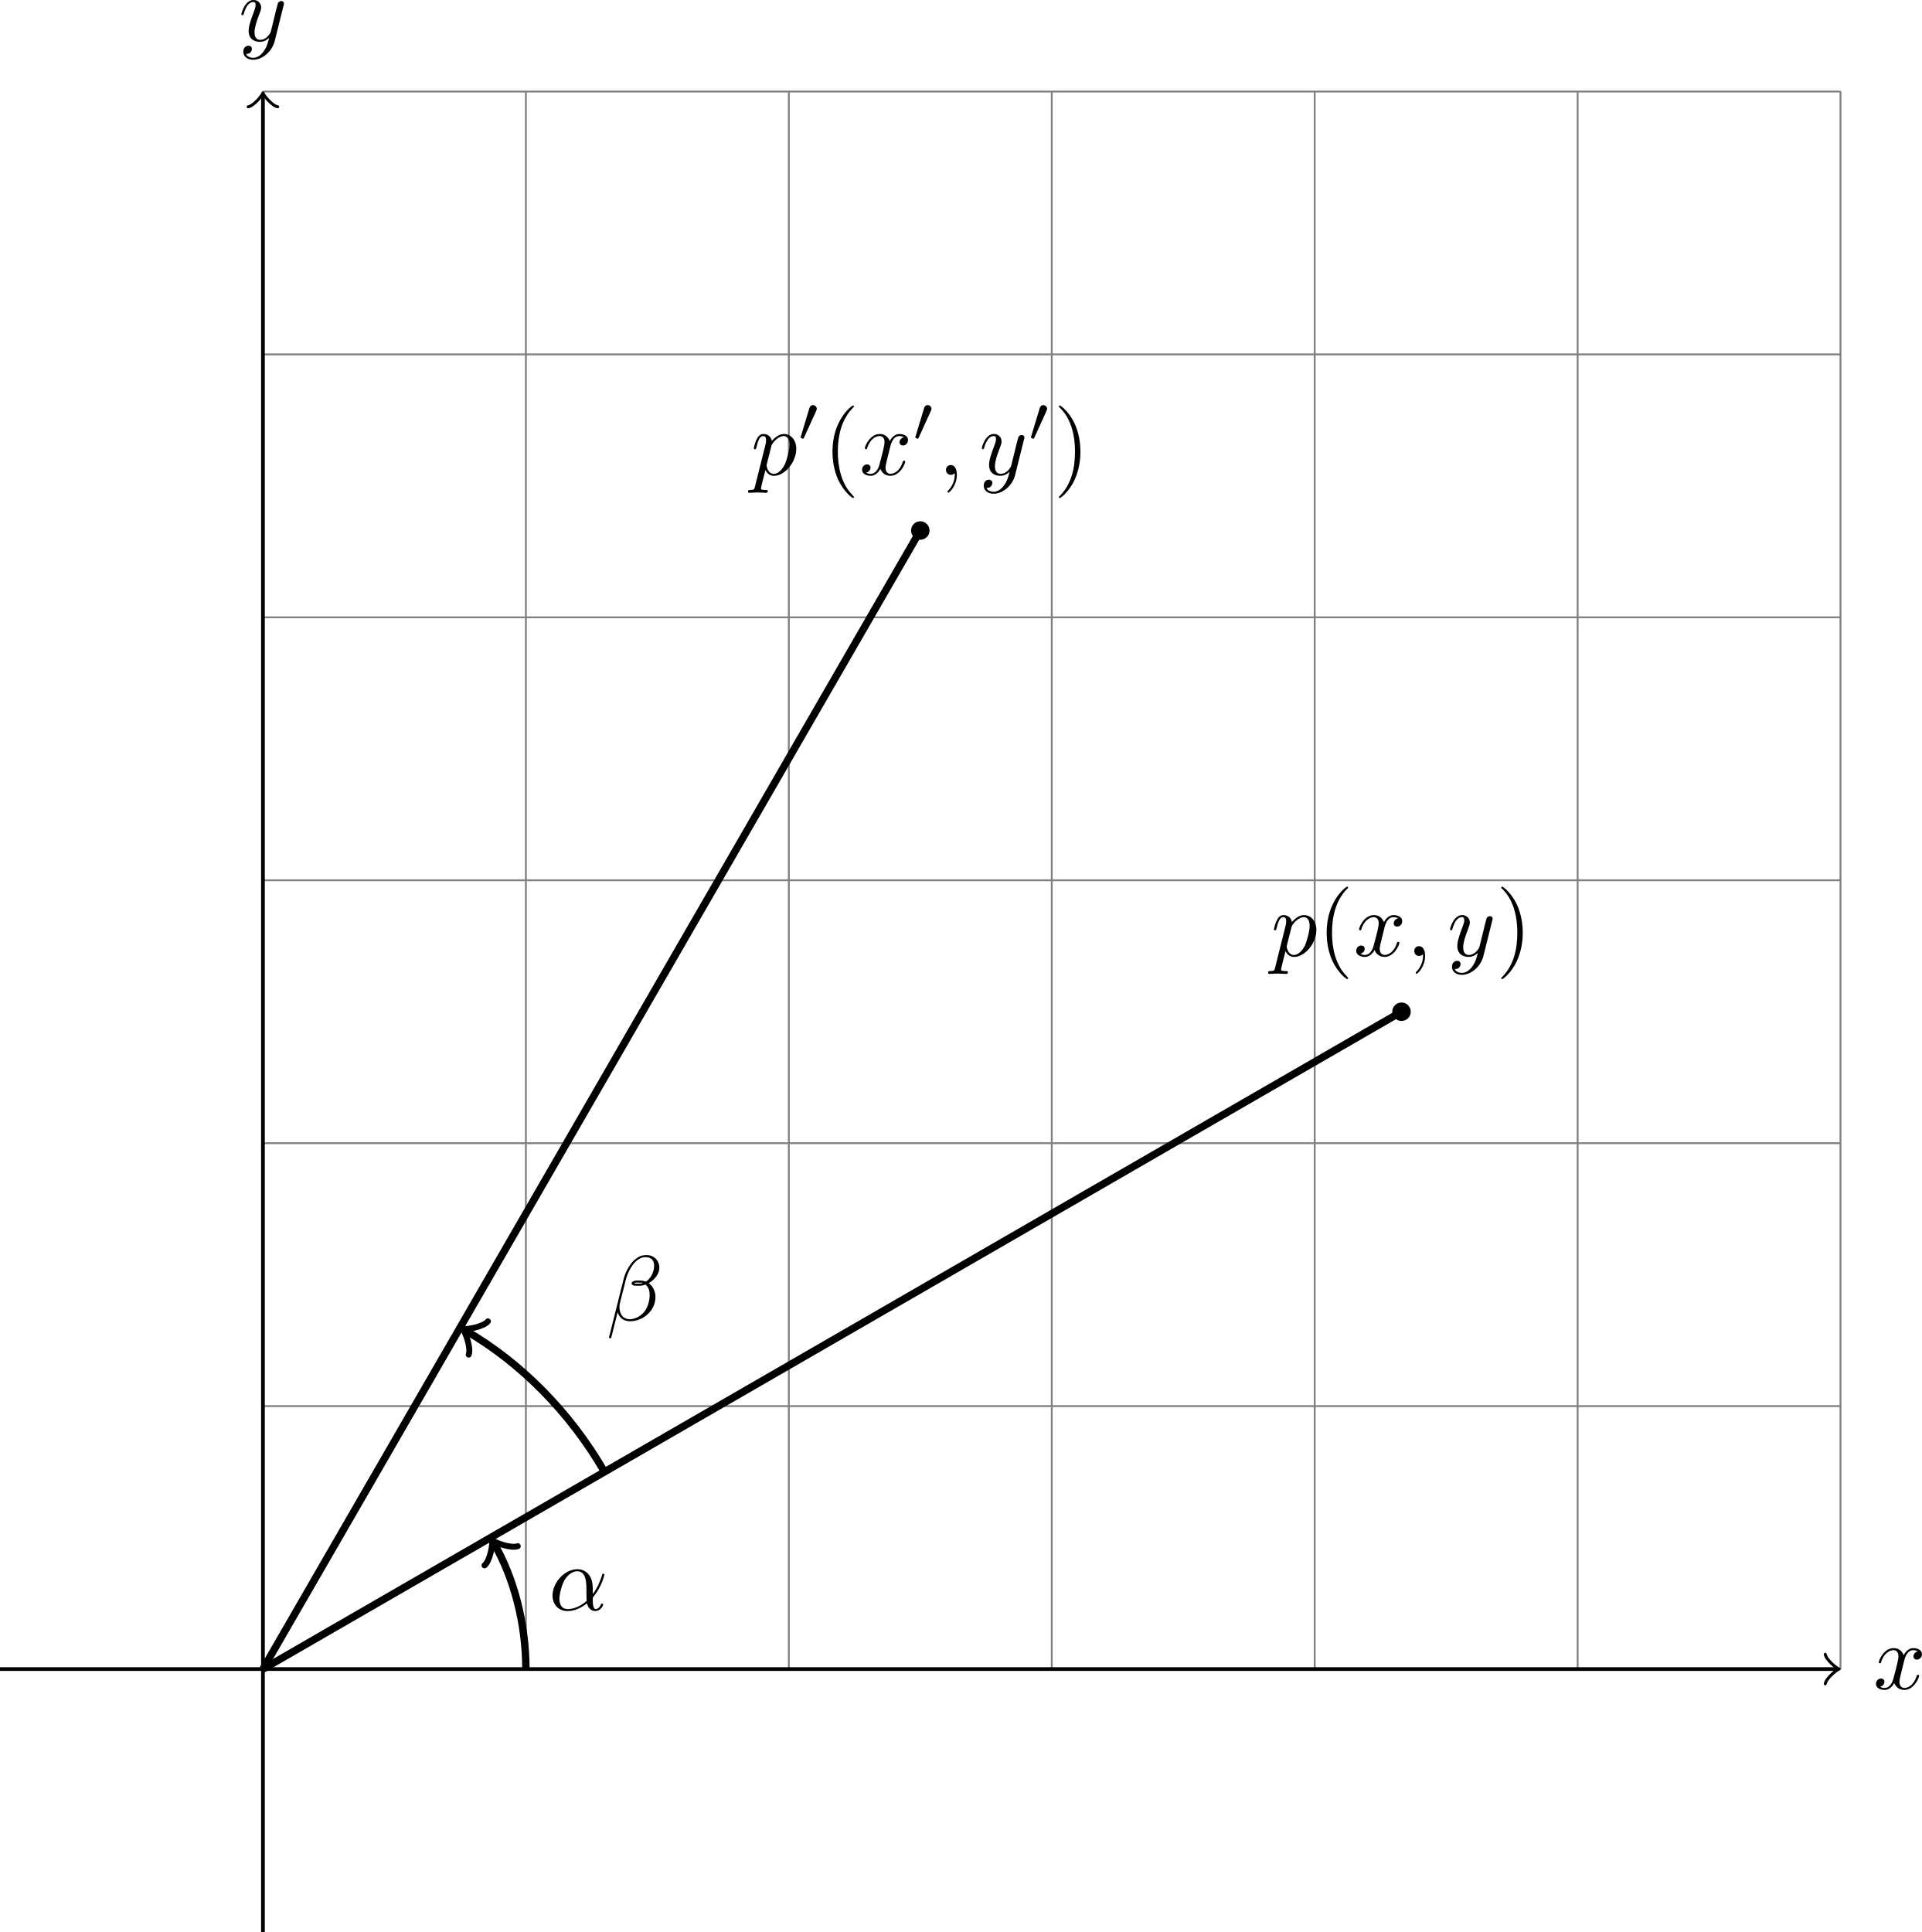
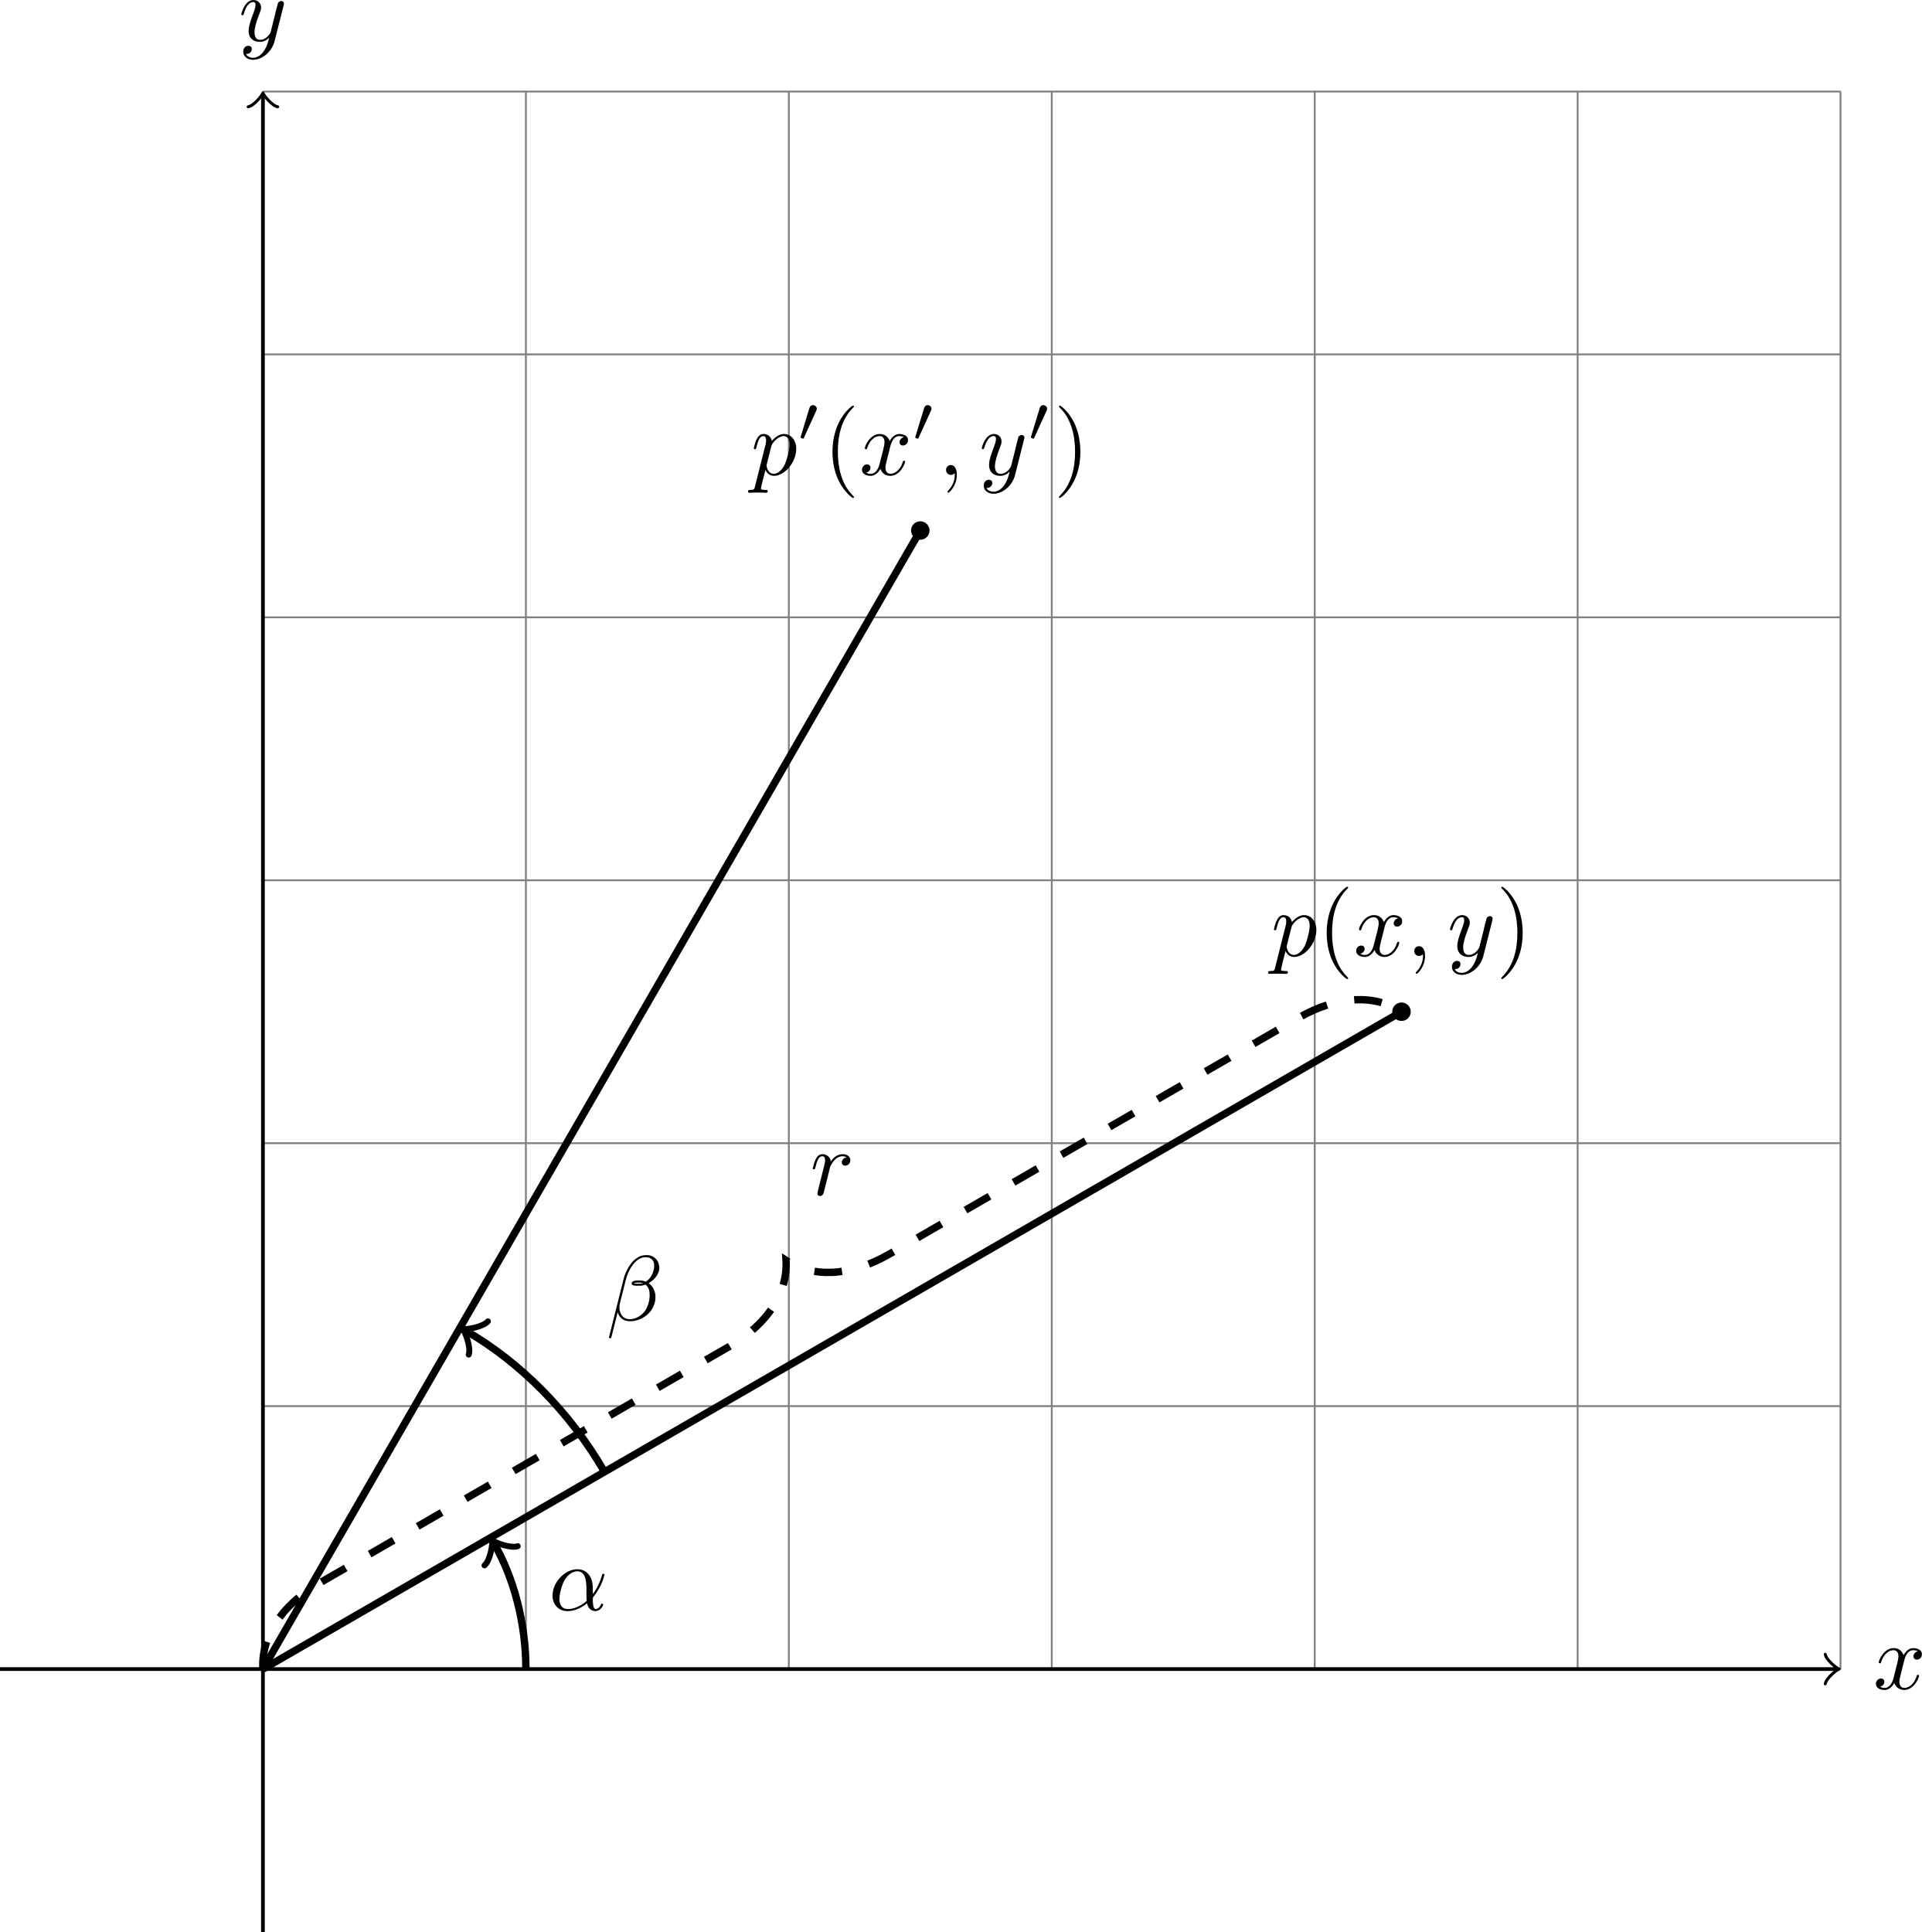
- <svg xmlns="http://www.w3.org/2000/svg" version="1.1" id="svg1" width="276.263" height="277.717" viewBox="0 0 276.263 277.717">
-   <defs id="defs1" />
-   <g id="g1" transform="translate(-266.9909,-170.6758)">
-     <path id="path1" d="M 0,0 H 170.081 M 0,28.347 H 170.081 M 0,56.694 H 170.081 M 0,85.04 H 170.081 M 0,113.387 H 170.081 M 0,141.734 H 170.081 M 0,170.071 H 170.081 M 0,0 V 170.081 M 28.347,0 V 170.081 M 56.694,0 V 170.081 M 85.04,0 V 170.081 M 113.387,0 V 170.081 M 141.734,0 V 170.081 M 170.071,0 v 170.081" style="fill:none;stroke:#808080;stroke-width:0.199;stroke-linecap:butt;stroke-linejoin:miter;stroke-miterlimit:10;stroke-dasharray:none;stroke-opacity:1" transform="matrix(1.333333,0,0,-1.333333,304.7867,410.5973)" />
-     <path id="path2" d="M -28.347,0 H 169.623" style="fill:none;stroke:#000000;stroke-width:0.399;stroke-linecap:butt;stroke-linejoin:miter;stroke-miterlimit:10;stroke-dasharray:none;stroke-opacity:1" transform="matrix(1.333333,0,0,-1.333333,304.7867,410.5973)" />
-     <path id="path3" d="M -1.196,1.594 C -1.096,0.996 0,0.1 0.299,0 0,-0.1 -1.096,-0.996 -1.196,-1.594" style="fill:none;stroke:#000000;stroke-width:0.319;stroke-linecap:round;stroke-linejoin:round;stroke-miterlimit:10;stroke-dasharray:none;stroke-opacity:1" transform="matrix(1.333333,0,0,-1.333333,530.9501,410.5973)" />
-     <path id="path4" d="m 3.33,-3.011 c 0.059,-0.258 0.293,-1.172 0.984,-1.172 0.047,0 0.293,0 0.504,0.129 -0.281,0.047 -0.48,0.305 -0.48,0.539 0,0.164 0.105,0.352 0.375,0.352 0.223,0 0.539,-0.188 0.539,-0.586 0,-0.516 -0.586,-0.656 -0.926,-0.656 -0.574,0 -0.926,0.527 -1.043,0.762 -0.258,-0.656 -0.785,-0.762 -1.078,-0.762 -1.043,0 -1.605,1.289 -1.605,1.535 0,0.105 0.105,0.105 0.117,0.105 0.082,0 0.117,-0.023 0.129,-0.117 0.34,-1.055 0.996,-1.301 1.336,-1.301 0.188,0 0.539,0.094 0.539,0.668 0,0.305 -0.164,0.973 -0.539,2.367 -0.152,0.621 -0.504,1.043 -0.949,1.043 -0.059,0 -0.281,0 -0.492,-0.129 0.246,-0.059 0.469,-0.27 0.469,-0.539 0,-0.27 -0.223,-0.352 -0.375,-0.352 -0.293,0 -0.539,0.258 -0.539,0.574 0,0.457 0.492,0.656 0.937,0.656 0.656,0 1.008,-0.691 1.043,-0.75 0.117,0.363 0.48,0.75 1.078,0.75 1.02,0 1.594,-1.277 1.594,-1.535 0,-0.094 -0.094,-0.094 -0.129,-0.094 -0.082,0 -0.105,0.035 -0.129,0.105 -0.328,1.066 -0.996,1.312 -1.324,1.312 -0.387,0 -0.539,-0.328 -0.539,-0.656 0,-0.223 0.059,-0.445 0.164,-0.879 z m 0,0" style="fill:#000000;fill-opacity:1;fill-rule:nonzero;stroke:none" aria-label="x" transform="matrix(1.333333,0,0,1.333333,536.252,413.456)" />
-     <path id="path5" d="M 0,-28.347 V 169.623" style="fill:none;stroke:#000000;stroke-width:0.399;stroke-linecap:butt;stroke-linejoin:miter;stroke-miterlimit:10;stroke-dasharray:none;stroke-opacity:1" transform="matrix(1.333333,0,0,-1.333333,304.7867,410.5973)" />
-     <path id="path6" d="M -1.196,1.594 C -1.096,0.996 0,0.1 0.299,0 0,-0.1 -1.096,-0.996 -1.196,-1.594" style="fill:none;stroke:#000000;stroke-width:0.319;stroke-linecap:round;stroke-linejoin:round;stroke-miterlimit:10;stroke-dasharray:none;stroke-opacity:1" transform="matrix(0,-1.333333,-1.333333,0,304.7867,184.4339)" />
-     <path id="path7" d="m 4.841,-3.796 c 0.047,-0.141 0.047,-0.152 0.047,-0.223 0,-0.188 -0.141,-0.27 -0.293,-0.27 -0.105,0 -0.258,0.059 -0.352,0.199 -0.023,0.059 -0.094,0.363 -0.141,0.539 -0.07,0.258 -0.141,0.527 -0.199,0.797 l -0.445,1.793 c -0.035,0.152 -0.469,0.855 -1.125,0.855 -0.504,0 -0.621,-0.445 -0.621,-0.809 0,-0.457 0.176,-1.078 0.516,-1.957 0.152,-0.41 0.199,-0.516 0.199,-0.715 0,-0.445 -0.328,-0.82 -0.82,-0.82 -0.949,0 -1.312,1.453 -1.312,1.535 0,0.105 0.094,0.105 0.117,0.105 0.094,0 0.105,-0.023 0.152,-0.188 0.27,-0.938 0.668,-1.23 1.008,-1.23 0.082,0 0.258,0 0.258,0.316 0,0.246 -0.105,0.516 -0.176,0.703 -0.398,1.055 -0.574,1.617 -0.574,2.086 0,0.891 0.621,1.184 1.219,1.184 0.387,0 0.727,-0.164 0.996,-0.445 -0.129,0.516 -0.246,1.008 -0.645,1.535 -0.258,0.34 -0.633,0.633 -1.09,0.633 -0.141,0 -0.598,-0.035 -0.762,-0.422 0.164,0 0.293,0 0.434,-0.117 0.094,-0.094 0.199,-0.223 0.199,-0.41 0,-0.316 -0.27,-0.352 -0.375,-0.352 -0.223,0 -0.551,0.164 -0.551,0.645 0,0.504 0.434,0.867 1.055,0.867 1.02,0 2.051,-0.902 2.332,-2.027 z m 0,0" style="fill:#000000;fill-opacity:1;fill-rule:nonzero;stroke:none" aria-label="y" transform="matrix(1.333333,0,0,1.333333,301.292,176.5493)" />
-     <path id="path8" d="M 0,0 122.746,70.867" style="fill:none;stroke:#000000;stroke-width:0.797;stroke-linecap:butt;stroke-linejoin:miter;stroke-miterlimit:10;stroke-dasharray:none;stroke-opacity:1" transform="matrix(1.333333,0,0,-1.333333,304.7867,410.5973)" />
-     <path id="path9" d="M 0,0 70.867,122.746" style="fill:none;stroke:#000000;stroke-width:0.797;stroke-linecap:butt;stroke-linejoin:miter;stroke-miterlimit:10;stroke-dasharray:none;stroke-opacity:1" transform="matrix(1.333333,0,0,-1.333333,304.7867,410.5973)" />
-     <path id="path10" d="m 123.742,70.867 c 0,0.55 -0.446,0.996 -0.996,0.996 -0.55,0 -0.996,-0.446 -0.996,-0.996 0,-0.55 0.446,-0.996 0.996,-0.996 0.55,0 0.996,0.446 0.996,0.996 z" style="fill:#000000;fill-opacity:1;fill-rule:nonzero;stroke:none" transform="matrix(1.333333,0,0,-1.333333,304.7867,410.5973)" />
-     <path id="path11" d="m 71.863,122.746 c 0,0.55 -0.446,0.996 -0.996,0.996 -0.55,0 -0.996,-0.446 -0.996,-0.996 0,-0.55 0.446,-0.996 0.996,-0.996 0.55,0 0.996,0.446 0.996,0.996 z" style="fill:#000000;fill-opacity:1;fill-rule:nonzero;stroke:none" transform="matrix(1.333333,0,0,-1.333333,304.7867,410.5973)" />
-     <path id="path12" d="m 28.347,0 c 0,4.975 -1.31,9.865 -3.444,13.561" style="fill:none;stroke:#000000;stroke-width:0.797;stroke-linecap:butt;stroke-linejoin:miter;stroke-miterlimit:10;stroke-dasharray:none;stroke-opacity:1" transform="matrix(1.333333,0,0,-1.333333,304.7867,410.5973)" />
-     <path id="path13" d="M -1.554,2.072 C -1.425,1.295 0,0.13 0.389,0 0,-0.13 -1.425,-1.295 -1.554,-2.072" style="fill:none;stroke:#000000;stroke-width:0.638;stroke-linecap:round;stroke-linejoin:round;stroke-miterlimit:10;stroke-dasharray:none;stroke-opacity:1" transform="matrix(-0.6666667,-1.15468,-1.15468,0.6666667,337.9904,392.5163)" />
-     <path id="path14" d="m 4.745,-2.356 c 0,-1.559 -0.926,-2.051 -1.652,-2.051 -1.371,0 -2.684,1.43 -2.684,2.836 0,0.926 0.598,1.676 1.617,1.676 0.621,0 1.336,-0.223 2.098,-0.832 0.129,0.527 0.457,0.832 0.902,0.832 0.527,0 0.844,-0.539 0.844,-0.703 0,-0.07 -0.059,-0.105 -0.129,-0.105 -0.059,0 -0.094,0.035 -0.129,0.105 -0.176,0.492 -0.527,0.492 -0.551,0.492 -0.316,0 -0.316,-0.785 -0.316,-1.02 0,-0.211 0,-0.234 0.105,-0.352 0.938,-1.172 1.148,-2.332 1.148,-2.344 0,-0.012 -0.012,-0.094 -0.117,-0.094 -0.105,0 -0.105,0.023 -0.152,0.211 -0.188,0.621 -0.516,1.383 -0.984,1.969 z m -0.656,1.371 c -0.879,0.762 -1.652,0.879 -2.051,0.879 -0.598,0 -0.891,-0.457 -0.891,-1.09 0,-0.492 0.258,-1.559 0.574,-2.074 0.469,-0.727 1.008,-0.914 1.359,-0.914 0.984,0 0.984,1.301 0.984,2.086 0,0.363 0,0.938 0.023,1.113 z m 0,0" style="fill:#000000;fill-opacity:1;fill-rule:nonzero;stroke:none" aria-label="α" transform="matrix(1.333333,0,0,1.333333,345.868,402.1173)" />
-     <path id="path15" d="m 36.824,21.26 c -3.731,6.462 -9.101,11.833 -14.951,15.21" style="fill:none;stroke:#000000;stroke-width:0.797;stroke-linecap:butt;stroke-linejoin:miter;stroke-miterlimit:10;stroke-dasharray:none;stroke-opacity:1" transform="matrix(1.333333,0,0,-1.333333,304.7867,410.5973)" />
-     <path id="path16" d="M -1.554,2.072 C -1.425,1.295 0,0.13 0.389,0 0,-0.13 -1.425,-1.295 -1.554,-2.072" style="fill:none;stroke:#000000;stroke-width:0.638;stroke-linecap:round;stroke-linejoin:round;stroke-miterlimit:10;stroke-dasharray:none;stroke-opacity:1" transform="matrix(-1.15468,-0.66664,-0.66664,1.15468,333.9502,361.9706)" />
-     <path id="path17" d="m 5.729,-5.673 c 0,-0.738 -0.551,-1.359 -1.359,-1.359 -0.574,0 -0.855,0.152 -1.207,0.422 -0.539,0.398 -1.09,1.359 -1.277,2.121 L 0.303,1.827 c -0.012,0.047 0.035,0.105 0.117,0.105 0.082,0 0.105,-0.023 0.117,-0.047 L 1.229,-0.869 c 0.199,0.598 0.633,0.973 1.359,0.973 0.727,0 1.477,-0.352 1.922,-0.797 0.48,-0.457 0.797,-1.09 0.797,-1.828 0,-0.715 -0.363,-1.23 -0.727,-1.488 0.574,-0.328 1.148,-0.938 1.148,-1.664 z m -1.793,1.652 c -0.129,0.059 -0.246,0.07 -0.48,0.07 -0.141,0 -0.34,0.012 -0.434,-0.035 0.012,-0.105 0.375,-0.082 0.48,-0.082 0.211,0 0.305,0 0.434,0.047 z m 1.23,-1.875 c 0,0.691 -0.375,1.406 -0.891,1.723 -0.27,-0.105 -0.469,-0.117 -0.773,-0.117 -0.211,0 -0.762,-0.012 -0.762,0.316 -0.012,0.281 0.504,0.246 0.68,0.246 0.375,0 0.527,-0.012 0.82,-0.129 0.375,0.363 0.434,0.668 0.445,1.125 0.012,0.574 -0.223,1.324 -0.504,1.711 -0.387,0.539 -1.055,0.902 -1.629,0.902 -0.75,0 -1.125,-0.586 -1.125,-1.289 0,-0.094 0,-0.246 0.047,-0.434 l 0.633,-2.52 c 0.223,-0.855 0.938,-2.449 2.133,-2.449 0.574,0 0.926,0.316 0.926,0.914 z m 0,0" style="fill:#000000;fill-opacity:1;fill-rule:nonzero;stroke:none" aria-label="β" transform="matrix(1.333333,0,0,1.333333,354.1307,360.4667)" />
-     <path id="path18" d="m 0.445,1.218 c -0.082,0.34 -0.094,0.41 -0.539,0.41 -0.117,0 -0.223,0 -0.223,0.188 0,0.082 0.047,0.117 0.129,0.117 0.27,0 0.551,-0.035 0.832,-0.035 0.328,0 0.668,0.035 0.984,0.035 0.059,0 0.188,0 0.188,-0.199 0,-0.105 -0.105,-0.105 -0.246,-0.105 -0.492,0 -0.492,-0.07 -0.492,-0.164 0,-0.117 0.422,-1.746 0.48,-1.992 0.141,0.293 0.41,0.633 0.926,0.633 1.148,0 2.402,-1.453 2.402,-2.918 0,-0.938 -0.574,-1.594 -1.336,-1.594 -0.492,0 -0.973,0.363 -1.301,0.75 -0.094,-0.539 -0.527,-0.75 -0.891,-0.75 -0.457,0 -0.656,0.387 -0.738,0.574 -0.188,0.34 -0.316,0.938 -0.316,0.961 0,0.105 0.105,0.105 0.129,0.105 0.094,0 0.105,-0.012 0.164,-0.234 0.164,-0.703 0.363,-1.184 0.727,-1.184 0.176,0 0.305,0.082 0.305,0.457 0,0.234 -0.023,0.34 -0.07,0.504 z M 2.203,-3.106 c 0.07,-0.27 0.34,-0.551 0.516,-0.703 0.352,-0.305 0.633,-0.375 0.809,-0.375 0.398,0 0.633,0.352 0.633,0.938 0,0.586 -0.328,1.734 -0.504,2.109 -0.34,0.703 -0.82,1.031 -1.184,1.031 -0.656,0 -0.785,-0.832 -0.785,-0.891 0,-0.023 0,-0.035 0.023,-0.164 z m 0,0" style="fill:#000000;fill-opacity:1;fill-rule:nonzero;stroke:none" aria-label="p" transform="matrix(1.333333,0,0,1.333333,449.696,308.0907)" />
-     <path id="path19" d="m 3.293,2.39 c 0,-0.035 0,-0.047 -0.164,-0.223 -1.242,-1.254 -1.57,-3.129 -1.57,-4.664 0,-1.723 0.387,-3.457 1.605,-4.711 0.129,-0.117 0.129,-0.129 0.129,-0.164 0,-0.07 -0.035,-0.105 -0.094,-0.105 -0.105,0 -0.996,0.68 -1.582,1.945 -0.516,1.102 -0.633,2.203 -0.633,3.035 0,0.785 0.117,1.992 0.656,3.117 0.598,1.219 1.453,1.875 1.559,1.875 0.059,0 0.094,-0.035 0.094,-0.105 z m 0,0" style="fill:#000000;fill-opacity:1;fill-rule:nonzero;stroke:none" aria-label="(" transform="matrix(1.333333,0,0,1.333333,456.3787,308.0907)" />
-     <path id="path20" d="m 3.329,-3.012 c 0.059,-0.258 0.293,-1.172 0.984,-1.172 0.047,0 0.293,0 0.504,0.129 -0.281,0.047 -0.48,0.305 -0.48,0.539 0,0.164 0.105,0.352 0.375,0.352 0.223,0 0.539,-0.188 0.539,-0.586 0,-0.516 -0.586,-0.656 -0.926,-0.656 -0.574,0 -0.926,0.527 -1.043,0.762 -0.258,-0.656 -0.785,-0.762 -1.078,-0.762 -1.043,0 -1.605,1.289 -1.605,1.535 0,0.105 0.105,0.105 0.117,0.105 0.082,0 0.117,-0.023 0.129,-0.117 C 1.185,-3.938 1.841,-4.184 2.181,-4.184 c 0.188,0 0.539,0.094 0.539,0.668 0,0.305 -0.164,0.973 -0.539,2.367 -0.152,0.621 -0.504,1.043 -0.949,1.043 -0.059,0 -0.281,0 -0.492,-0.129 0.246,-0.059 0.469,-0.27 0.469,-0.539 0,-0.27 -0.223,-0.352 -0.375,-0.352 -0.293,0 -0.539,0.258 -0.539,0.574 0,0.457 0.492,0.656 0.938,0.656 0.656,0 1.008,-0.691 1.043,-0.75 0.117,0.363 0.48,0.75 1.078,0.75 1.02,0 1.594,-1.277 1.594,-1.535 0,-0.094 -0.094,-0.094 -0.129,-0.094 -0.082,0 -0.105,0.035 -0.129,0.105 -0.328,1.066 -0.996,1.312 -1.324,1.312 -0.387,0 -0.539,-0.328 -0.539,-0.656 0,-0.223 0.059,-0.445 0.164,-0.879 z m 4.392,3 c 0,-0.656 -0.258,-1.043 -0.645,-1.043 -0.328,0 -0.527,0.246 -0.527,0.527 0,0.27 0.199,0.527 0.527,0.527 0.117,0 0.246,-0.035 0.352,-0.129 0.023,-0.023 0.035,-0.035 0.047,-0.035 0.012,0 0.023,0.012 0.023,0.152 0,0.738 -0.352,1.336 -0.68,1.664 -0.105,0.105 -0.105,0.129 -0.105,0.164 0,0.07 0.047,0.105 0.094,0.105 0.117,0 0.914,-0.762 0.914,-1.934 z M 14.954,-3.797 c 0.047,-0.141 0.047,-0.152 0.047,-0.223 0,-0.188 -0.141,-0.27 -0.293,-0.27 -0.105,0 -0.258,0.059 -0.352,0.199 -0.023,0.059 -0.094,0.363 -0.141,0.539 -0.07,0.258 -0.141,0.527 -0.199,0.797 l -0.445,1.793 c -0.035,0.152 -0.469,0.855 -1.125,0.855 -0.504,0 -0.621,-0.445 -0.621,-0.809 0,-0.457 0.176,-1.078 0.516,-1.957 0.152,-0.41 0.199,-0.516 0.199,-0.715 0,-0.445 -0.328,-0.82 -0.82,-0.82 -0.949,0 -1.312,1.453 -1.312,1.535 0,0.105 0.094,0.105 0.117,0.105 0.094,0 0.105,-0.023 0.152,-0.188 0.27,-0.938 0.668,-1.23 1.008,-1.23 0.082,0 0.258,0 0.258,0.316 0,0.246 -0.105,0.516 -0.176,0.703 -0.398,1.055 -0.574,1.617 -0.574,2.086 0,0.891 0.621,1.184 1.219,1.184 0.387,0 0.727,-0.164 0.996,-0.445 -0.129,0.516 -0.246,1.008 -0.645,1.535 -0.258,0.34 -0.633,0.633 -1.09,0.633 -0.141,0 -0.598,-0.035 -0.762,-0.422 0.164,0 0.293,0 0.434,-0.117 0.094,-0.094 0.199,-0.223 0.199,-0.41 0,-0.316 -0.27,-0.352 -0.375,-0.352 -0.223,0 -0.551,0.164 -0.551,0.645 0,0.504 0.434,0.867 1.055,0.867 1.02,0 2.051,-0.902 2.332,-2.027 z m 0,0" style="fill:#000000;fill-opacity:1;fill-rule:nonzero;stroke:none" aria-label="x,y" transform="matrix(1.333333,0,0,1.333333,461.5453,308.0907)" />
-     <path id="path21" d="m 2.884,-2.497 c 0,-0.773 -0.117,-1.98 -0.656,-3.105 -0.598,-1.219 -1.465,-1.875 -1.559,-1.875 -0.059,0 -0.105,0.047 -0.105,0.105 0,0.035 0,0.047 0.199,0.234 0.973,0.984 1.535,2.566 1.535,4.641 0,1.711 -0.363,3.457 -1.594,4.723 -0.141,0.117 -0.141,0.129 -0.141,0.164 0,0.059 0.047,0.105 0.105,0.105 0.094,0 0.996,-0.68 1.582,-1.945 C 2.755,-0.551 2.884,-1.653 2.884,-2.497 Z m 0,0" style="fill:#000000;fill-opacity:1;fill-rule:nonzero;stroke:none" aria-label=")" transform="matrix(1.333333,0,0,1.333333,482.0293,308.0907)" />
-     <path id="path22" d="m 0.445,1.22 c -0.082,0.34 -0.094,0.41 -0.539,0.41 -0.117,0 -0.223,0 -0.223,0.188 0,0.082 0.047,0.117 0.129,0.117 0.27,0 0.551,-0.035 0.832,-0.035 0.328,0 0.668,0.035 0.984,0.035 0.059,0 0.188,0 0.188,-0.199 0,-0.105 -0.105,-0.105 -0.246,-0.105 -0.492,0 -0.492,-0.07 -0.492,-0.164 0,-0.117 0.422,-1.746 0.48,-1.992 0.141,0.293 0.41,0.633 0.926,0.633 1.148,0 2.402,-1.453 2.402,-2.918 0,-0.938 -0.574,-1.594 -1.336,-1.594 -0.492,0 -0.973,0.363 -1.301,0.75 -0.094,-0.539 -0.527,-0.75 -0.891,-0.75 -0.457,0 -0.656,0.387 -0.738,0.574 -0.188,0.34 -0.316,0.938 -0.316,0.961 0,0.105 0.105,0.105 0.129,0.105 0.094,0 0.105,-0.012 0.164,-0.234 0.164,-0.703 0.363,-1.184 0.727,-1.184 0.176,0 0.305,0.082 0.305,0.457 0,0.234 -0.023,0.34 -0.07,0.504 z M 2.202,-3.104 c 0.07,-0.27 0.34,-0.551 0.516,-0.703 0.352,-0.305 0.633,-0.375 0.809,-0.375 0.398,0 0.633,0.352 0.633,0.938 0,0.586 -0.328,1.734 -0.504,2.109 -0.34,0.703 -0.82,1.031 -1.184,1.031 -0.656,0 -0.785,-0.832 -0.785,-0.891 0,-0.023 0,-0.035 0.023,-0.164 z m 0,0" style="fill:#000000;fill-opacity:1;fill-rule:nonzero;stroke:none" aria-label="p" transform="matrix(1.333333,0,0,1.333333,374.9347,238.932)" />
-     <path id="path23" d="m 2.026,-3.292 c 0.047,-0.117 0.059,-0.176 0.059,-0.223 0,-0.211 -0.199,-0.387 -0.41,-0.387 -0.27,0 -0.352,0.223 -0.387,0.328 l -0.914,3.023 c -0.012,0.012 -0.035,0.105 -0.035,0.117 0,0.082 0.211,0.152 0.27,0.152 0.047,0 0.059,-0.023 0.105,-0.129 z m 0,0" style="fill:#000000;fill-opacity:1;fill-rule:nonzero;stroke:none" aria-label="0" transform="matrix(1.333333,0,0,1.333333,381.6187,234.112)" />
-     <path id="path24" d="m 3.292,2.392 c 0,-0.035 0,-0.047 -0.164,-0.223 -1.242,-1.254 -1.57,-3.129 -1.57,-4.664 0,-1.723 0.387,-3.457 1.605,-4.711 0.129,-0.117 0.129,-0.129 0.129,-0.164 0,-0.07 -0.035,-0.105 -0.094,-0.105 -0.105,0 -0.996,0.68 -1.582,1.945 -0.516,1.102 -0.633,2.203 -0.633,3.035 0,0.785 0.117,1.992 0.656,3.117 0.598,1.219 1.453,1.875 1.559,1.875 0.059,0 0.094,-0.035 0.094,-0.105 z m 0,0" style="fill:#000000;fill-opacity:1;fill-rule:nonzero;stroke:none" aria-label="(" transform="matrix(1.333333,0,0,1.333333,385.3453,238.932)" />
-     <path id="path25" d="m 3.329,-3.011 c 0.059,-0.258 0.293,-1.172 0.984,-1.172 0.047,0 0.293,0 0.504,0.129 -0.281,0.047 -0.48,0.305 -0.48,0.539 0,0.164 0.105,0.352 0.375,0.352 0.223,0 0.539,-0.188 0.539,-0.586 0,-0.516 -0.586,-0.656 -0.926,-0.656 -0.574,0 -0.926,0.527 -1.043,0.762 -0.258,-0.656 -0.785,-0.762 -1.078,-0.762 -1.043,0 -1.605,1.289 -1.605,1.535 0,0.105 0.105,0.105 0.117,0.105 0.082,0 0.117,-0.023 0.129,-0.117 0.34,-1.055 0.996,-1.301 1.336,-1.301 0.188,0 0.539,0.094 0.539,0.668 0,0.305 -0.164,0.973 -0.539,2.367 -0.152,0.621 -0.504,1.043 -0.949,1.043 -0.059,0 -0.281,0 -0.492,-0.129 0.246,-0.059 0.469,-0.27 0.469,-0.539 0,-0.27 -0.223,-0.352 -0.375,-0.352 -0.293,0 -0.539,0.258 -0.539,0.574 0,0.457 0.492,0.656 0.937,0.656 0.656,0 1.008,-0.691 1.043,-0.75 0.117,0.363 0.48,0.75 1.078,0.75 1.02,0 1.594,-1.277 1.594,-1.535 0,-0.094 -0.094,-0.094 -0.129,-0.094 -0.082,0 -0.105,0.035 -0.129,0.105 -0.328,1.066 -0.996,1.312 -1.324,1.312 -0.387,0 -0.539,-0.328 -0.539,-0.656 0,-0.223 0.059,-0.445 0.164,-0.879 z m 0,0" style="fill:#000000;fill-opacity:1;fill-rule:nonzero;stroke:none" aria-label="x" transform="matrix(1.333333,0,0,1.333333,390.5107,238.932)" />
-     <path id="path26" d="m 2.027,-3.292 c 0.047,-0.117 0.059,-0.176 0.059,-0.223 0,-0.211 -0.199,-0.387 -0.41,-0.387 -0.27,0 -0.352,0.223 -0.387,0.328 l -0.914,3.023 c -0.012,0.012 -0.035,0.105 -0.035,0.117 0,0.082 0.211,0.152 0.27,0.152 0.047,0 0.059,-0.023 0.105,-0.129 z m 0,0" style="fill:#000000;fill-opacity:1;fill-rule:nonzero;stroke:none" aria-label="0" transform="matrix(1.333333,0,0,1.333333,398.1027,234.112)" />
-     <path id="path27" d="m 2.026,-0.011 c 0,-0.656 -0.258,-1.043 -0.645,-1.043 -0.328,0 -0.527,0.246 -0.527,0.527 0,0.27 0.199,0.527 0.527,0.527 0.117,0 0.246,-0.035 0.352,-0.129 0.023,-0.023 0.035,-0.035 0.047,-0.035 0.012,0 0.023,0.012 0.023,0.152 0,0.738 -0.352,1.336 -0.68,1.664 C 1.019,1.759 1.019,1.782 1.019,1.818 c 0,0.07 0.047,0.105 0.094,0.105 0.117,0 0.914,-0.762 0.914,-1.934 z M 9.26,-3.796 c 0.047,-0.141 0.047,-0.152 0.047,-0.223 0,-0.188 -0.141,-0.27 -0.293,-0.27 -0.105,0 -0.258,0.059 -0.352,0.199 -0.023,0.059 -0.094,0.363 -0.141,0.539 -0.07,0.258 -0.141,0.527 -0.199,0.797 l -0.445,1.793 c -0.035,0.152 -0.469,0.855 -1.125,0.855 -0.504,0 -0.621,-0.445 -0.621,-0.809 0,-0.457 0.176,-1.078 0.516,-1.957 0.152,-0.41 0.199,-0.516 0.199,-0.715 0,-0.445 -0.328,-0.82 -0.82,-0.82 -0.949,0 -1.312,1.453 -1.312,1.535 0,0.105 0.094,0.105 0.117,0.105 0.094,0 0.105,-0.023 0.152,-0.188 0.27,-0.938 0.668,-1.23 1.008,-1.23 0.082,0 0.258,0 0.258,0.316 0,0.246 -0.105,0.516 -0.176,0.703 -0.398,1.055 -0.574,1.617 -0.574,2.086 0,0.891 0.621,1.184 1.219,1.184 0.387,0 0.727,-0.164 0.996,-0.445 -0.129,0.516 -0.246,1.008 -0.645,1.535 -0.258,0.34 -0.633,0.633 -1.09,0.633 -0.141,0 -0.598,-0.035 -0.762,-0.422 0.164,0 0.293,0 0.434,-0.117 0.094,-0.094 0.199,-0.223 0.199,-0.41 0,-0.316 -0.27,-0.352 -0.375,-0.352 -0.223,0 -0.551,0.164 -0.551,0.645 0,0.504 0.434,0.867 1.055,0.867 1.02,0 2.051,-0.902 2.332,-2.027 z m 0,0" style="fill:#000000;fill-opacity:1;fill-rule:nonzero;stroke:none" aria-label=",y" transform="matrix(1.333333,0,0,1.333333,401.8293,238.932)" />
-     <path id="path28" d="m 2.027,-3.292 c 0.047,-0.117 0.059,-0.176 0.059,-0.223 0,-0.211 -0.199,-0.387 -0.41,-0.387 -0.27,0 -0.352,0.223 -0.387,0.328 l -0.914,3.023 c -0.012,0.012 -0.035,0.105 -0.035,0.117 0,0.082 0.211,0.152 0.27,0.152 0.047,0 0.059,-0.023 0.105,-0.129 z m 0,0" style="fill:#000000;fill-opacity:1;fill-rule:nonzero;stroke:none" aria-label="0" transform="matrix(1.333333,0,0,1.333333,414.7227,234.112)" />
-     <path id="path29" d="m 2.883,-2.495 c 0,-0.773 -0.117,-1.98 -0.656,-3.105 -0.598,-1.219 -1.465,-1.875 -1.559,-1.875 -0.059,0 -0.105,0.047 -0.105,0.105 0,0.035 0,0.047 0.199,0.234 0.973,0.984 1.535,2.566 1.535,4.641 0,1.711 -0.363,3.457 -1.594,4.723 -0.141,0.117 -0.141,0.129 -0.141,0.164 0,0.059 0.047,0.105 0.105,0.105 0.094,0 0.996,-0.68 1.582,-1.945 0.504,-1.102 0.633,-2.203 0.633,-3.047 z m 0,0" style="fill:#000000;fill-opacity:1;fill-rule:nonzero;stroke:none" aria-label=")" transform="matrix(1.333333,0,0,1.333333,418.4493,238.932)" />
-   </g>
+ <svg xmlns="http://www.w3.org/2000/svg" width="414.391" height="416.576">
+   <path d="M0 0h170.08M0 28.347h170.08M0 56.694h170.08M0 85.04h170.08M0 113.387h170.08M0 141.734h170.08M0 170.071h170.08M0 0v170.08M28.347 0v170.08M56.694 0v170.08M85.04 0v170.08M113.387 0v170.08M141.734 0v170.08M170.071 0v170.08" style="fill:none;stroke:gray;stroke-width:.199;stroke-linecap:butt;stroke-linejoin:miter;stroke-miterlimit:10;stroke-dasharray:none;stroke-opacity:1" transform="matrix(2 0 0 -2 56.694 359.882)" />
+   <path d="M-28.347 0h197.97" style="fill:none;stroke:#000;stroke-width:.399;stroke-linecap:butt;stroke-linejoin:miter;stroke-miterlimit:10;stroke-dasharray:none;stroke-opacity:1" transform="matrix(2 0 0 -2 56.694 359.882)" />
+   <path d="M-1.196 1.594C-1.096.996 0 .1.3 0 0-.1-1.096-.996-1.196-1.594" style="fill:none;stroke:#000;stroke-width:.319;stroke-linecap:round;stroke-linejoin:round;stroke-miterlimit:10;stroke-dasharray:none;stroke-opacity:1" transform="matrix(2 0 0 -2 395.939 359.882)" />
+   <path d="M3.329-3.008c.055-.258.289-1.172.984-1.172.047 0 .29 0 .5.125a.57.57 0 0 0-.476.54c0 .156.11.35.375.35.218 0 .539-.179.539-.577 0-.524-.586-.664-.93-.664-.578 0-.922.53-1.047.758-.242-.657-.781-.758-1.07-.758-1.04 0-1.61 1.289-1.61 1.539 0 .101.102.101.126.101.078 0 .109-.023.125-.11.343-1.062 1-1.304 1.335-1.304.188 0 .54.086.54.664 0 .305-.172.977-.54 2.368-.156.617-.507 1.039-.945 1.039-.062 0-.289 0-.5-.133.25-.047.469-.258.469-.531 0-.274-.219-.352-.367-.352-.297 0-.547.258-.547.578 0 .461.5.656.937.656.657 0 1.016-.695 1.047-.757.117.367.477.757 1.07.757 1.032 0 1.594-1.28 1.594-1.53 0-.102-.086-.102-.117-.102-.086 0-.11.039-.125.109C4.36-.352 3.688-.11 3.368-.11c-.39 0-.547-.32-.547-.657 0-.218.055-.437.164-.875zm0 0" aria-label="x" style="fill:#000;fill-opacity:1;fill-rule:nonzero;stroke:none" transform="matrix(2 0 0 2 403.89 364.172)" />
+   <path d="M0-28.347v197.97" style="fill:none;stroke:#000;stroke-width:.399;stroke-linecap:butt;stroke-linejoin:miter;stroke-miterlimit:10;stroke-dasharray:none;stroke-opacity:1" transform="matrix(2 0 0 -2 56.694 359.882)" />
+   <path d="M-1.196 1.594C-1.096.996 0 .1.3 0 0-.1-1.096-.996-1.196-1.594" style="fill:none;stroke:#000;stroke-width:.319;stroke-linecap:round;stroke-linejoin:round;stroke-miterlimit:10;stroke-dasharray:none;stroke-opacity:1" transform="matrix(0 -2 -2 0 56.694 20.637)" />
+   <path d="M4.843-3.797c.039-.14.039-.156.039-.226 0-.18-.14-.274-.29-.274a.45.45 0 0 0-.35.211c-.016.055-.102.36-.141.54-.07.257-.141.53-.196.796L3.452-.953c-.039.149-.469.844-1.125.844-.508 0-.617-.438-.617-.805 0-.46.172-1.078.508-1.953.164-.406.203-.516.203-.719 0-.445-.32-.82-.82-.82-.946 0-1.313 1.445-1.313 1.54 0 .1.102.1.117.1.102 0 .11-.023.164-.18.266-.937.664-1.233 1-1.233.086 0 .25 0 .25.312 0 .25-.093.508-.164.703-.398 1.055-.578 1.617-.578 2.086 0 .89.625 1.188 1.211 1.188.39 0 .727-.172 1.008-.446-.133.516-.25 1-.648 1.532-.258.336-.633.625-1.094.625-.14 0-.586-.032-.758-.414.156 0 .289 0 .43-.125A.52.52 0 0 0 1.42.875c0-.304-.266-.343-.367-.343-.227 0-.555.156-.555.64 0 .5.438.867 1.055.867 1.023 0 2.054-.906 2.328-2.03zm0 0" aria-label="y" style="fill:#000;fill-opacity:1;fill-rule:nonzero;stroke:none" transform="matrix(2 0 0 2 51.452 8.812)" />
+   <path d="m0 0 122.746 70.867M0 0l70.867 122.746" style="fill:none;stroke:#000;stroke-width:.797;stroke-linecap:butt;stroke-linejoin:miter;stroke-miterlimit:10;stroke-dasharray:none;stroke-opacity:1" transform="matrix(2 0 0 -2 56.694 359.882)" />
+   <path d="M123.742 70.867a.996.996 0 1 1-1.993 0 .996.996 0 0 1 1.993 0M71.863 122.746a.996.996 0 1 1-1.992 0 .996.996 0 0 1 1.992 0" style="fill:#000;fill-opacity:1;fill-rule:nonzero;stroke:none" transform="matrix(2 0 0 -2 56.694 359.882)" />
+   <path d="M28.347 0c0 4.975-1.31 9.865-3.444 13.56" style="fill:none;stroke:#000;stroke-width:.797;stroke-linecap:butt;stroke-linejoin:miter;stroke-miterlimit:10;stroke-dasharray:none;stroke-opacity:1" transform="matrix(2 0 0 -2 56.694 359.882)" />
+   <path d="M-1.554 2.072C-1.424 1.295 0 .13.389 0 0-.13-1.425-1.295-1.554-2.072" style="fill:none;stroke:#000;stroke-width:.638;stroke-linecap:round;stroke-linejoin:round;stroke-miterlimit:10;stroke-dasharray:none;stroke-opacity:1" transform="matrix(-1 -1.73202 -1.73202 1 106.5 332.76)" />
+   <path d="M4.75-2.352c0-1.562-.921-2.054-1.663-2.054-1.36 0-2.68 1.43-2.68 2.836 0 .922.601 1.68 1.617 1.68.625 0 1.344-.227 2.102-.837.125.532.453.836.906.836.523 0 .836-.546.836-.703 0-.07-.063-.101-.117-.101-.07 0-.102.031-.133.101-.18.485-.54.485-.555.485-.312 0-.312-.774-.312-1.016 0-.21 0-.227.101-.352.938-1.171 1.149-2.328 1.149-2.335 0-.024-.016-.102-.125-.102-.102 0-.102.031-.149.21-.18.626-.508 1.384-.976 1.97zM4.088-.984C3.212-.22 2.438-.11 2.04-.11c-.594 0-.89-.446-.89-1.086 0-.485.257-1.563.577-2.07.461-.727 1-.915 1.352-.915.984 0 .984 1.305.984 2.078 0 .368 0 .946.024 1.118m0 0" aria-label="α" style="fill:#000;fill-opacity:1;fill-rule:nonzero;stroke:none" transform="matrix(2 0 0 2 118.316 347.164)" />
+   <path d="M36.824 21.26c-3.731 6.462-9.102 11.833-14.951 15.21" style="fill:none;stroke:#000;stroke-width:.797;stroke-linecap:butt;stroke-linejoin:miter;stroke-miterlimit:10;stroke-dasharray:none;stroke-opacity:1" transform="matrix(2 0 0 -2 56.694 359.882)" />
+   <path d="M-1.554 2.072C-1.424 1.295 0 .13.389 0 0-.13-1.425-1.295-1.554-2.072" style="fill:none;stroke:#000;stroke-width:.638;stroke-linecap:round;stroke-linejoin:round;stroke-miterlimit:10;stroke-dasharray:none;stroke-opacity:1" transform="scale(-1.99995 1.99995)rotate(-29.999 242.622 165.452)" />
+   <path d="M5.727-5.664c0-.75-.547-1.367-1.352-1.367-.578 0-.86.156-1.21.414-.548.398-1.095 1.367-1.282 2.125L.297 1.836c-.008.039.039.093.125.093.078 0 .11-.015.117-.046l.695-2.75C1.422-.266 1.86.1 2.586.1c.734 0 1.476-.351 1.93-.789.476-.46.796-1.093.796-1.836 0-.71-.375-1.234-.734-1.484.578-.328 1.149-.945 1.149-1.656m-1.79 1.648c-.132.055-.242.07-.484.07-.133 0-.336.008-.437-.039.023-.101.382-.078.492-.078.21 0 .297 0 .43.047m1.235-1.883c0 .696-.383 1.414-.899 1.727-.265-.102-.468-.125-.765-.125-.211 0-.766-.008-.766.32-.015.281.508.25.688.25.367 0 .515-.008.812-.125.383.352.43.664.438 1.125.023.578-.22 1.32-.5 1.711-.383.54-1.055.899-1.618.899-.757 0-1.14-.579-1.14-1.29 0-.101 0-.25.055-.437l.632-2.516c.22-.859.938-2.445 2.133-2.445.578 0 .93.313.93.906m0 0" aria-label="β" style="fill:#000;fill-opacity:1;fill-rule:nonzero;stroke:none" transform="matrix(2 0 0 2 130.708 284.688)" />
+   <path d="M.446 1.22c-.078.335-.094.406-.531.406-.125 0-.235 0-.235.187 0 .078.055.117.133.117.266 0 .555-.023.836-.023.328 0 .664.023.985.023.046 0 .18 0 .18-.195 0-.11-.102-.11-.243-.11-.492 0-.492-.07-.492-.164 0-.117.414-1.742.484-1.992.133.29.407.64.914.64 1.157 0 2.407-1.452 2.407-2.921 0-.93-.57-1.594-1.329-1.594-.5 0-.976.36-1.304.75-.102-.539-.524-.75-.899-.75-.453 0-.64.39-.734.57-.18.337-.305.938-.305.97 0 .1.094.1.117.1.102 0 .11-.015.165-.233.171-.704.375-1.18.734-1.18.164 0 .305.078.305.453 0 .227-.032.344-.07.508zM2.204-3.11c.07-.265.336-.547.516-.695.351-.313.64-.375.804-.375.399 0 .64.344.64.93 0 .593-.327 1.734-.507 2.117C3.321-.437 2.837-.11 2.47-.11c-.657 0-.79-.828-.79-.883 0-.023 0-.047.032-.164zm0 0" aria-label="p" style="fill:#000;fill-opacity:1;fill-rule:nonzero;stroke:none" transform="matrix(2 0 0 2 274.058 206.124)" />
+   <path d="M3.297 2.391c0-.031 0-.047-.172-.219C1.883.915 1.563-.968 1.563-2.492c0-1.734.383-3.46 1.602-4.71.132-.118.132-.141.132-.165 0-.07-.039-.101-.101-.101-.094 0-.992.672-1.578 1.937C1.11-4.429.985-3.328.985-2.49c0 .78.11 1.984.656 3.109.602 1.226 1.461 1.875 1.555 1.875.062 0 .101-.032.101-.102m0 0" aria-label="(" style="fill:#000;fill-opacity:1;fill-rule:nonzero;stroke:none" transform="matrix(2 0 0 2 284.082 206.124)" />
+   <path d="M3.328-3.007c.054-.258.289-1.172.984-1.172.047 0 .29 0 .5.125a.57.57 0 0 0-.477.539c0 .156.11.351.375.351.22 0 .54-.18.54-.578 0-.523-.586-.664-.93-.664-.578 0-.922.532-1.047.758-.242-.656-.781-.758-1.07-.758-1.04 0-1.61 1.29-1.61 1.54 0 .1.102.1.125.1.078 0 .11-.023.125-.108.344-1.063 1-1.305 1.336-1.305.188 0 .54.086.54.664 0 .305-.173.976-.54 2.367-.156.617-.508 1.04-.945 1.04-.063 0-.29 0-.5-.134.25-.047.469-.257.469-.53 0-.274-.22-.352-.368-.352-.296 0-.546.257-.546.578 0 .46.5.656.937.656.656 0 1.016-.695 1.047-.758.117.367.477.758 1.07.758 1.032 0 1.594-1.281 1.594-1.531 0-.102-.086-.102-.117-.102-.086 0-.11.04-.125.11C4.359-.352 3.687-.11 3.367-.11c-.39 0-.547-.32-.547-.656 0-.219.055-.438.164-.875zm4.388 3c0-.657-.25-1.047-.64-1.047a.51.51 0 0 0-.524.523c0 .274.196.532.524.532.125 0 .25-.04.351-.133.032-.016.04-.024.047-.024.008 0 .024.008.024.149 0 .734-.352 1.336-.68 1.664-.11.11-.11.125-.11.156 0 .07.047.11.102.11.11 0 .906-.766.906-1.93m7.243-3.79c.039-.14.039-.156.039-.226 0-.18-.141-.273-.29-.273a.45.45 0 0 0-.351.21c-.016.055-.102.36-.14.54-.071.257-.141.53-.196.797l-.453 1.796c-.04.149-.469.844-1.125.844-.508 0-.617-.437-.617-.805 0-.46.172-1.078.508-1.953.164-.406.203-.515.203-.718 0-.446-.32-.82-.82-.82-.946 0-1.313 1.445-1.313 1.538 0 .102.101.102.117.102.102 0 .11-.024.164-.18.266-.937.664-1.234 1-1.234.086 0 .25 0 .25.312 0 .25-.094.508-.164.703-.398 1.055-.578 1.618-.578 2.086 0 .891.625 1.188 1.21 1.188.391 0 .727-.172 1.009-.445-.133.515-.25 1-.649 1.53-.258.337-.633.626-1.094.626-.14 0-.585-.031-.757-.414.156 0 .289 0 .43-.125a.52.52 0 0 0 .195-.406c0-.305-.266-.344-.368-.344-.226 0-.554.156-.554.64 0 .5.437.868 1.054.868 1.024 0 2.055-.907 2.329-2.032zm0 0" aria-label="x,y" style="fill:#000;fill-opacity:1;fill-rule:nonzero;stroke:none" transform="matrix(2 0 0 2 291.83 206.124)" />
+   <path d="M2.876-2.492c0-.773-.11-1.976-.656-3.11C1.626-6.82.766-7.467.665-7.467c-.055 0-.094.039-.094.101 0 .024 0 .047.188.227.976.984 1.546 2.57 1.546 4.648C2.305-.789 1.93.97.696 2.22c-.125.125-.125.14-.125.172 0 .063.04.102.094.102.101 0 1-.68 1.586-1.946.508-1.093.625-2.203.625-3.039m0 0" aria-label=")" style="fill:#000;fill-opacity:1;fill-rule:nonzero;stroke:none" transform="matrix(2 0 0 2 322.558 206.124)" />
+   <path d="M.445 1.22c-.078.335-.094.405-.531.405-.125 0-.235 0-.235.188 0 .078.055.117.133.117.266 0 .555-.023.836-.023.328 0 .664.023.984.023.047 0 .18 0 .18-.195 0-.11-.102-.11-.242-.11-.492 0-.492-.07-.492-.164 0-.117.414-1.742.484-1.992.133.29.406.64.914.64 1.156 0 2.406-1.452 2.406-2.921 0-.93-.57-1.594-1.328-1.594-.5 0-.976.36-1.304.75-.102-.539-.524-.75-.899-.75-.453 0-.64.39-.734.57-.18.336-.305.938-.305.97 0 .1.094.1.117.1.102 0 .11-.015.164-.234.172-.703.375-1.18.735-1.18.164 0 .304.079.304.454 0 .226-.03.344-.07.508zM2.203-3.11c.07-.266.336-.547.515-.695.352-.313.64-.375.805-.375.398 0 .64.343.64.93 0 .593-.328 1.734-.507 2.117C3.32-.437 2.836-.11 2.468-.11c-.656 0-.789-.828-.789-.883 0-.023 0-.047.031-.164zm0 0" aria-label="p" style="fill:#000;fill-opacity:1;fill-rule:nonzero;stroke:none" transform="matrix(2 0 0 2 161.916 102.386)" />
+   <path d="M2.023-3.289a.5.5 0 0 0 .062-.226c0-.22-.195-.383-.414-.383-.266 0-.344.21-.383.328L.366-.555a1 1 0 0 0-.03.118c0 .078.218.148.273.148.046 0 .054-.008.101-.117zm0 0" aria-label="0" style="fill:#000;fill-opacity:1;fill-rule:nonzero;stroke:none" transform="matrix(2 0 0 2 171.94 95.156)" />
+   <path d="M3.296 2.391c0-.031 0-.047-.172-.219C1.882.914 1.562-.968 1.562-2.492c0-1.734.382-3.46 1.601-4.71.133-.118.133-.141.133-.165 0-.07-.039-.101-.102-.101-.093 0-.992.671-1.578 1.937C1.11-4.429.984-3.328.984-2.49c0 .78.109 1.984.656 3.109.601 1.226 1.46 1.875 1.554 1.875.063 0 .102-.032.102-.102m0 0" aria-label="(" style="fill:#000;fill-opacity:1;fill-rule:nonzero;stroke:none" transform="matrix(2 0 0 2 177.53 102.386)" />
+   <path d="M3.327-3.007c.055-.258.29-1.172.985-1.172.047 0 .289 0 .5.125a.57.57 0 0 0-.477.539c0 .156.11.351.375.351.219 0 .54-.18.54-.578 0-.523-.587-.664-.93-.664-.579 0-.922.531-1.047.758-.243-.656-.782-.758-1.07-.758-1.04 0-1.61 1.29-1.61 1.54 0 .1.101.1.125.1.078 0 .11-.023.125-.109.344-1.062 1-1.304 1.336-1.304.187 0 .539.086.539.664 0 .304-.172.976-.54 2.367-.155.617-.507 1.039-.944 1.039-.063 0-.29 0-.5-.133.25-.047.468-.258.468-.531 0-.274-.218-.352-.367-.352-.297 0-.547.258-.547.578 0 .461.5.657.938.657.656 0 1.015-.696 1.047-.758.117.367.476.758 1.07.758 1.031 0 1.594-1.282 1.594-1.532 0-.101-.086-.101-.118-.101-.085 0-.109.039-.125.11C4.36-.352 3.687-.11 3.366-.11c-.39 0-.547-.32-.547-.656 0-.219.055-.438.165-.875zm0 0" aria-label="x" style="fill:#000;fill-opacity:1;fill-rule:nonzero;stroke:none" transform="matrix(2 0 0 2 185.28 102.386)" />
+   <path d="M2.024-3.289a.5.5 0 0 0 .062-.226c0-.22-.195-.383-.414-.383-.265 0-.343.21-.382.328L.368-.555a1 1 0 0 0-.032.118c0 .078.22.148.274.148.047 0 .055-.008.101-.117zm0 0" aria-label="0" style="fill:#000;fill-opacity:1;fill-rule:nonzero;stroke:none" transform="matrix(2 0 0 2 196.668 95.156)" />
+   <path d="M2.024-.007c0-.657-.25-1.047-.64-1.047a.51.51 0 0 0-.524.523c0 .274.195.531.523.531.125 0 .25-.039.352-.132.031-.016.039-.024.047-.024.007 0 .023.008.023.149 0 .734-.351 1.335-.68 1.664-.109.109-.109.125-.109.156 0 .07.047.11.102.11.109 0 .906-.766.906-1.93m7.242-3.79c.04-.14.04-.156.04-.226 0-.18-.142-.274-.29-.274a.45.45 0 0 0-.352.211c-.015.055-.101.36-.14.54-.07.257-.14.53-.195.796L7.875-.953c-.039.149-.468.844-1.125.844-.507 0-.617-.438-.617-.805 0-.46.172-1.078.508-1.953.164-.406.203-.515.203-.719 0-.445-.32-.82-.82-.82-.945 0-1.313 1.445-1.313 1.54 0 .1.102.1.118.1.101 0 .109-.023.164-.179.265-.937.664-1.234 1-1.234.086 0 .25 0 .25.312 0 .25-.094.508-.164.703C5.68-2.109 5.5-1.547 5.5-1.078 5.5-.188 6.125.11 6.711.11c.39 0 .727-.172 1.008-.446-.133.516-.25 1-.648 1.532-.258.336-.633.625-1.094.625-.14 0-.586-.032-.758-.414.156 0 .29 0 .43-.125a.52.52 0 0 0 .195-.407c0-.304-.265-.343-.367-.343-.227 0-.555.156-.555.64 0 .5.438.867 1.055.867C7 2.04 8.032 1.133 8.305.01zm0 0" aria-label=",y" style="fill:#000;fill-opacity:1;fill-rule:nonzero;stroke:none" transform="matrix(2 0 0 2 202.258 102.386)" />
+   <path d="M2.024-3.289a.5.5 0 0 0 .062-.226c0-.22-.195-.383-.414-.383-.265 0-.344.21-.383.328L.367-.555a1 1 0 0 0-.03.118c0 .078.218.148.273.148.047 0 .054-.008.101-.117zm0 0" aria-label="0" style="fill:#000;fill-opacity:1;fill-rule:nonzero;stroke:none" transform="matrix(2 0 0 2 221.598 95.156)" />
+   <path d="M2.875-2.492c0-.773-.11-1.976-.656-3.11C1.625-6.82.766-7.467.664-7.467c-.054 0-.093.039-.093.101 0 .024 0 .047.187.227.977.984 1.547 2.57 1.547 4.648C2.305-.789 1.93.97.695 2.22c-.124.125-.124.14-.124.172 0 .062.039.102.093.102.102 0 1-.68 1.586-1.946.508-1.094.625-2.203.625-3.039m0 0" aria-label=")" style="fill:#000;fill-opacity:1;fill-rule:nonzero;stroke:none" transform="matrix(2 0 0 2 227.188 102.386)" />
+   <path d="M0 0c-.2 3.336 1.823 6.805 6.137 9.295l44.118 25.471c4.314 2.49 6.338 5.96 6.137 9.295 2.789-1.84 6.805-1.823 11.119.668l44.118 25.47c4.314 2.491 8.33 2.51 11.118.668" style="fill:none;stroke:#000;stroke-width:.797;stroke-linecap:butt;stroke-linejoin:miter;stroke-miterlimit:10;stroke-dasharray:2.989,2.989;stroke-dashoffset:0;stroke-opacity:1" transform="matrix(2 0 0 -2 56.694 359.882)" />
+   <path d="M.875-.586c-.032.148-.086.375-.086.43 0 .18.14.265.289.265a.405.405 0 0 0 .367-.28c.015-.04.36-1.392.398-1.571.078-.328.258-1.024.32-1.297.04-.125.313-.594.555-.813.078-.07.367-.328.797-.328.258 0 .406.117.422.117-.305.047-.523.29-.523.547 0 .157.109.352.382.352.266 0 .547-.234.547-.594 0-.344-.32-.648-.828-.648-.648 0-1.086.492-1.273.773a.9.9 0 0 0-.907-.773c-.46 0-.648.39-.742.57-.172.336-.304.938-.304.969 0 .101.101.101.117.101.101 0 .11-.015.172-.234.172-.703.367-1.18.726-1.18.172 0 .313.078.313.453 0 .211-.032.32-.164.836zm0 0" aria-label="r" style="fill:#000;fill-opacity:1;fill-rule:nonzero;stroke:none" transform="matrix(2 0 0 2 174.666 257.668)" />
</svg>
